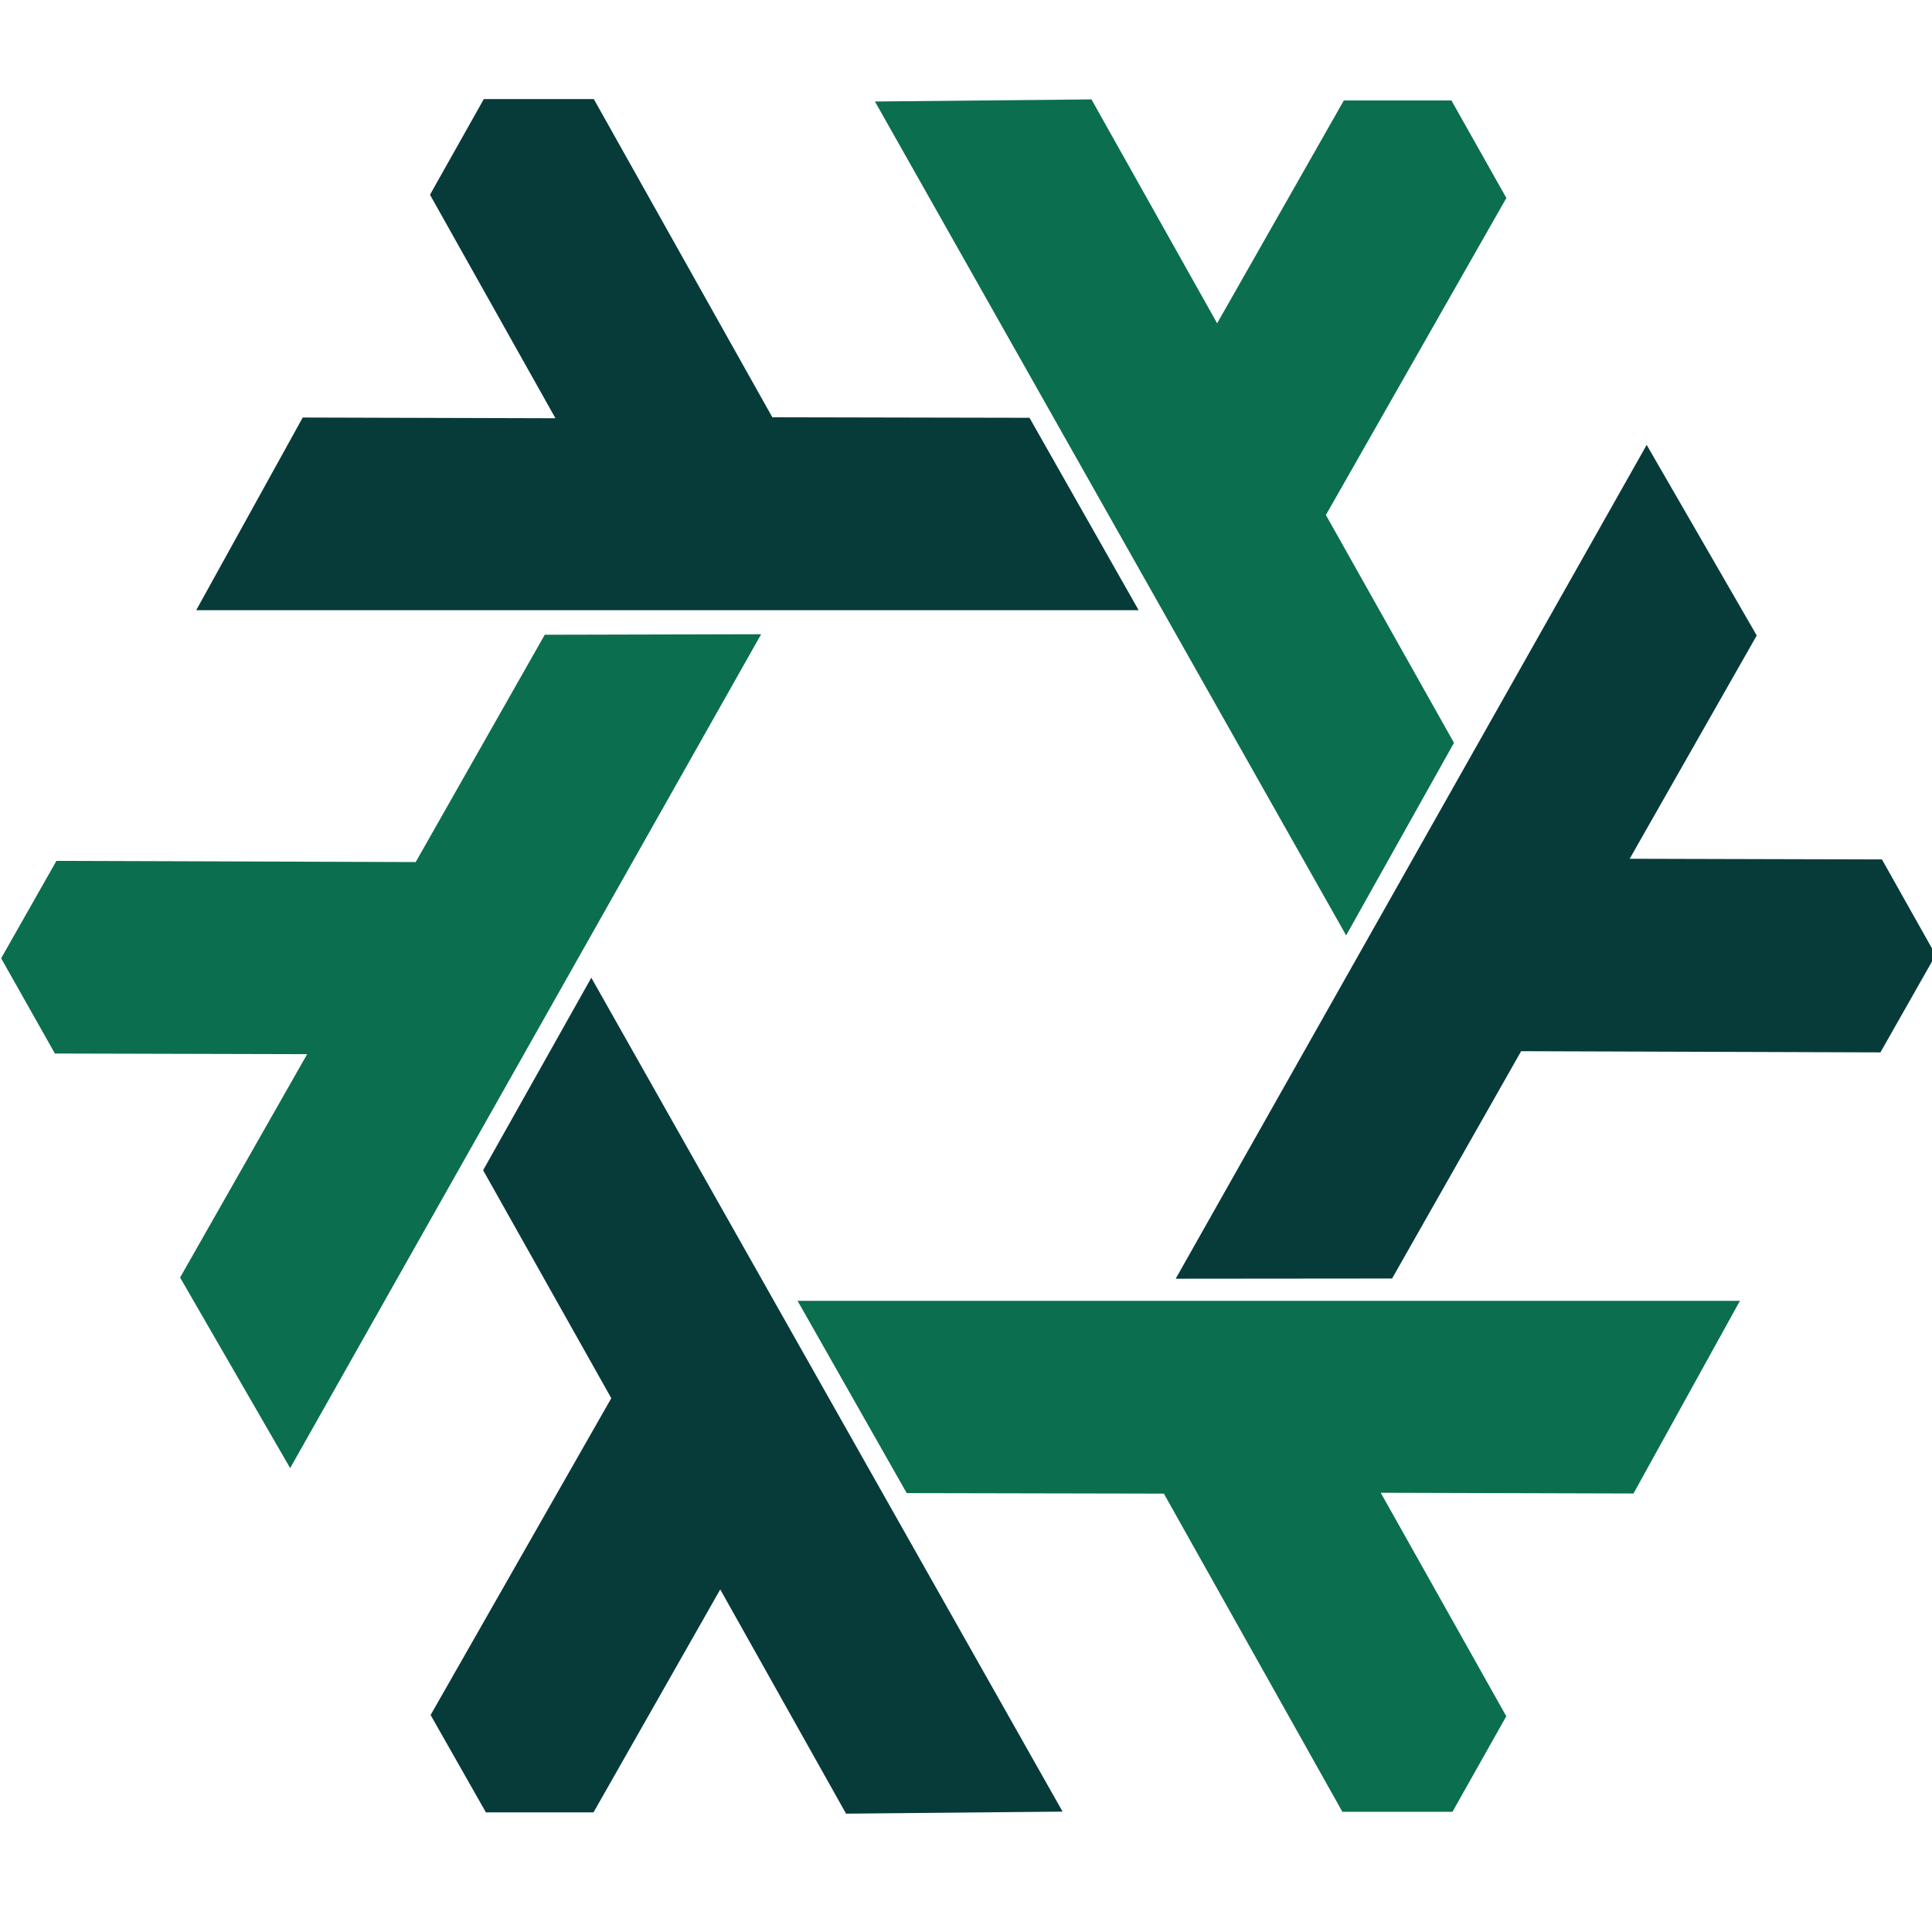
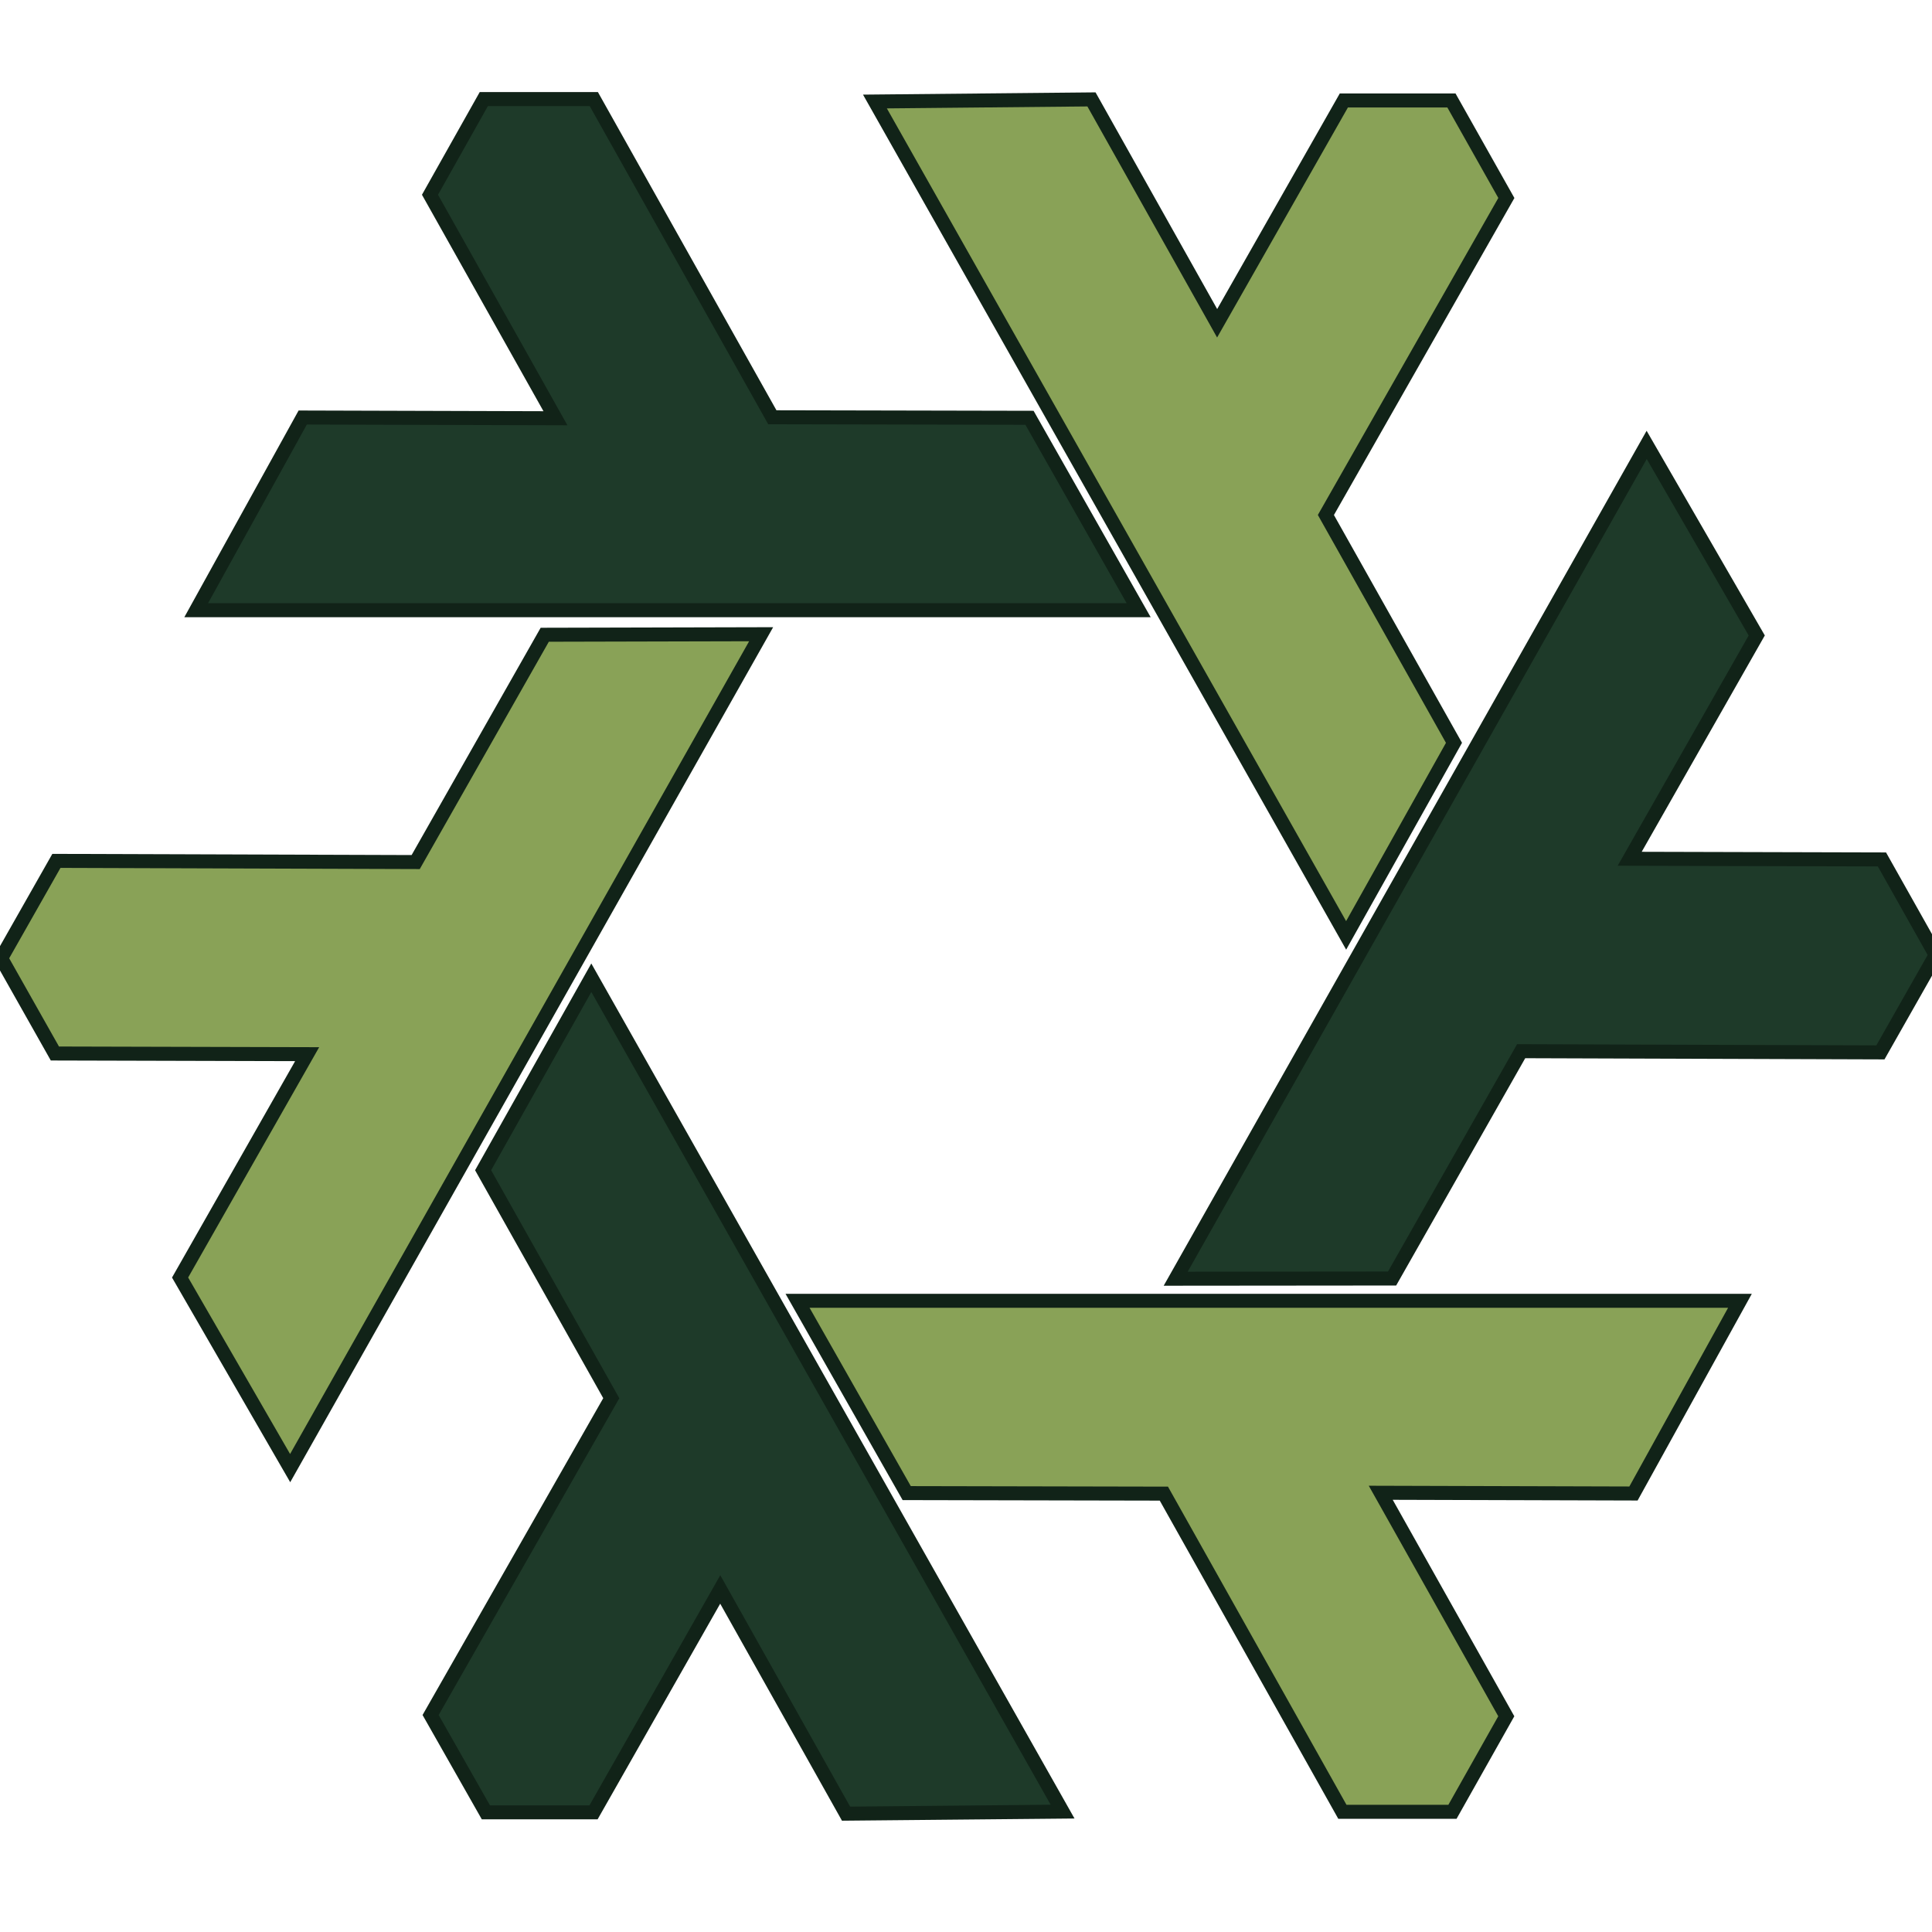
<svg xmlns="http://www.w3.org/2000/svg" width="276" height="276" viewBox="0 0 276 276" fill="none" version="1.1" id="svg6">
  <defs id="defs6" />
-   <path fill-rule="evenodd" clip-rule="evenodd" d="M 108.735,90.603 41.45,209.73 25.727,182.504 43.878,150.595 7.842,150.501 0.163,136.897 8.059,122.983 59.384,123.152 77.821,90.679 Z" fill="#0b6e4f" id="path1" style="stroke-width:0.386" />
-   <path fill-rule="evenodd" clip-rule="evenodd" d="m 113.936,185.829 h 134.628 l -15.21,27.528 -36.105,-0.104 17.934,31.927 -7.689,13.651 h -15.723 l -25.504,-45.456 -36.737,-0.075 z" fill="#0b6e4f" id="path2" style="stroke-width:0.386" />
-   <path fill-rule="evenodd" clip-rule="evenodd" d="M 192.305,133.628 124.991,14.501 155.924,14.2 173.877,46.184 191.979,14.351 h 15.368 l 7.847,13.933 -25.781,45.286 18.299,32.549 z" fill="#0b6e4f" id="path3" style="stroke-width:0.386" />
-   <path fill-rule="evenodd" clip-rule="evenodd" d="m 84.474,139.676 67.324,119.127 -30.933,0.292 -17.973,-32.031 -18.102,31.843 H 69.412 L 61.516,245.002 87.326,199.744 69.017,167.176 Z" fill="#073b3a" id="path4" style="stroke-width:0.386" />
-   <path fill-rule="evenodd" clip-rule="evenodd" d="M 162.665,87.174 H 28.027 L 43.246,59.646 79.351,59.75 61.427,27.823 69.116,14.153 h 15.713 l 25.504,45.456 36.737,0.075 z" fill="#073b3a" id="path5" style="stroke-width:0.386" />
-   <path fill-rule="evenodd" clip-rule="evenodd" d="m 167.955,182.673 67.285,-119.117 15.723,27.226 -18.151,31.899 36.036,0.094 7.679,13.651 -7.896,13.915 -51.325,-0.17 -18.437,32.474 z" fill="#073b3a" id="path6" style="stroke-width:0.386" />
+   <path fill-rule="evenodd" clip-rule="evenodd" d="M 108.735,90.603 41.45,209.73 25.727,182.504 43.878,150.595 7.842,150.501 0.163,136.897 8.059,122.983 59.384,123.152 77.821,90.679 Z" fill="#0b6e4f" id="path1" style="stroke-width:2;fill:#89a257;fill-opacity:1;stroke:#112318;stroke-opacity:1;stroke-dasharray:none" />
+   <path fill-rule="evenodd" clip-rule="evenodd" d="m 113.936,185.829 h 134.628 l -15.21,27.528 -36.105,-0.104 17.934,31.927 -7.689,13.651 h -15.723 l -25.504,-45.456 -36.737,-0.075 z" fill="#0b6e4f" id="path2" style="stroke-width:2;fill:#89a257;fill-opacity:1;stroke:#112318;stroke-opacity:1;stroke-dasharray:none" />
+   <path fill-rule="evenodd" clip-rule="evenodd" d="M 192.305,133.628 124.991,14.501 155.924,14.2 173.877,46.184 191.979,14.351 h 15.368 l 7.847,13.933 -25.781,45.286 18.299,32.549 z" fill="#0b6e4f" id="path3" style="stroke-width:2;fill:#89a257;fill-opacity:1;stroke:#112318;stroke-opacity:1;stroke-dasharray:none" />
+   <path fill-rule="evenodd" clip-rule="evenodd" d="m 84.474,139.676 67.324,119.127 -30.933,0.292 -17.973,-32.031 -18.102,31.843 H 69.412 L 61.516,245.002 87.326,199.744 69.017,167.176 Z" fill="#073b3a" id="path4" style="stroke-width:2;fill:#1e3a29;fill-opacity:1;stroke:#112318;stroke-opacity:1;stroke-dasharray:none" />
+   <path fill-rule="evenodd" clip-rule="evenodd" d="M 162.665,87.174 H 28.027 L 43.246,59.646 79.351,59.75 61.427,27.823 69.116,14.153 h 15.713 l 25.504,45.456 36.737,0.075 z" fill="#073b3a" id="path5" style="stroke-width:2;fill:#1e3a29;fill-opacity:1;stroke:#112318;stroke-opacity:1;stroke-dasharray:none" />
+   <path fill-rule="evenodd" clip-rule="evenodd" d="m 167.955,182.673 67.285,-119.117 15.723,27.226 -18.151,31.899 36.036,0.094 7.679,13.651 -7.896,13.915 -51.325,-0.17 -18.437,32.474 z" fill="#073b3a" id="path6" style="stroke-width:2;fill:#1e3a29;fill-opacity:1;stroke:#112318;stroke-opacity:1;stroke-dasharray:none" />
</svg>
